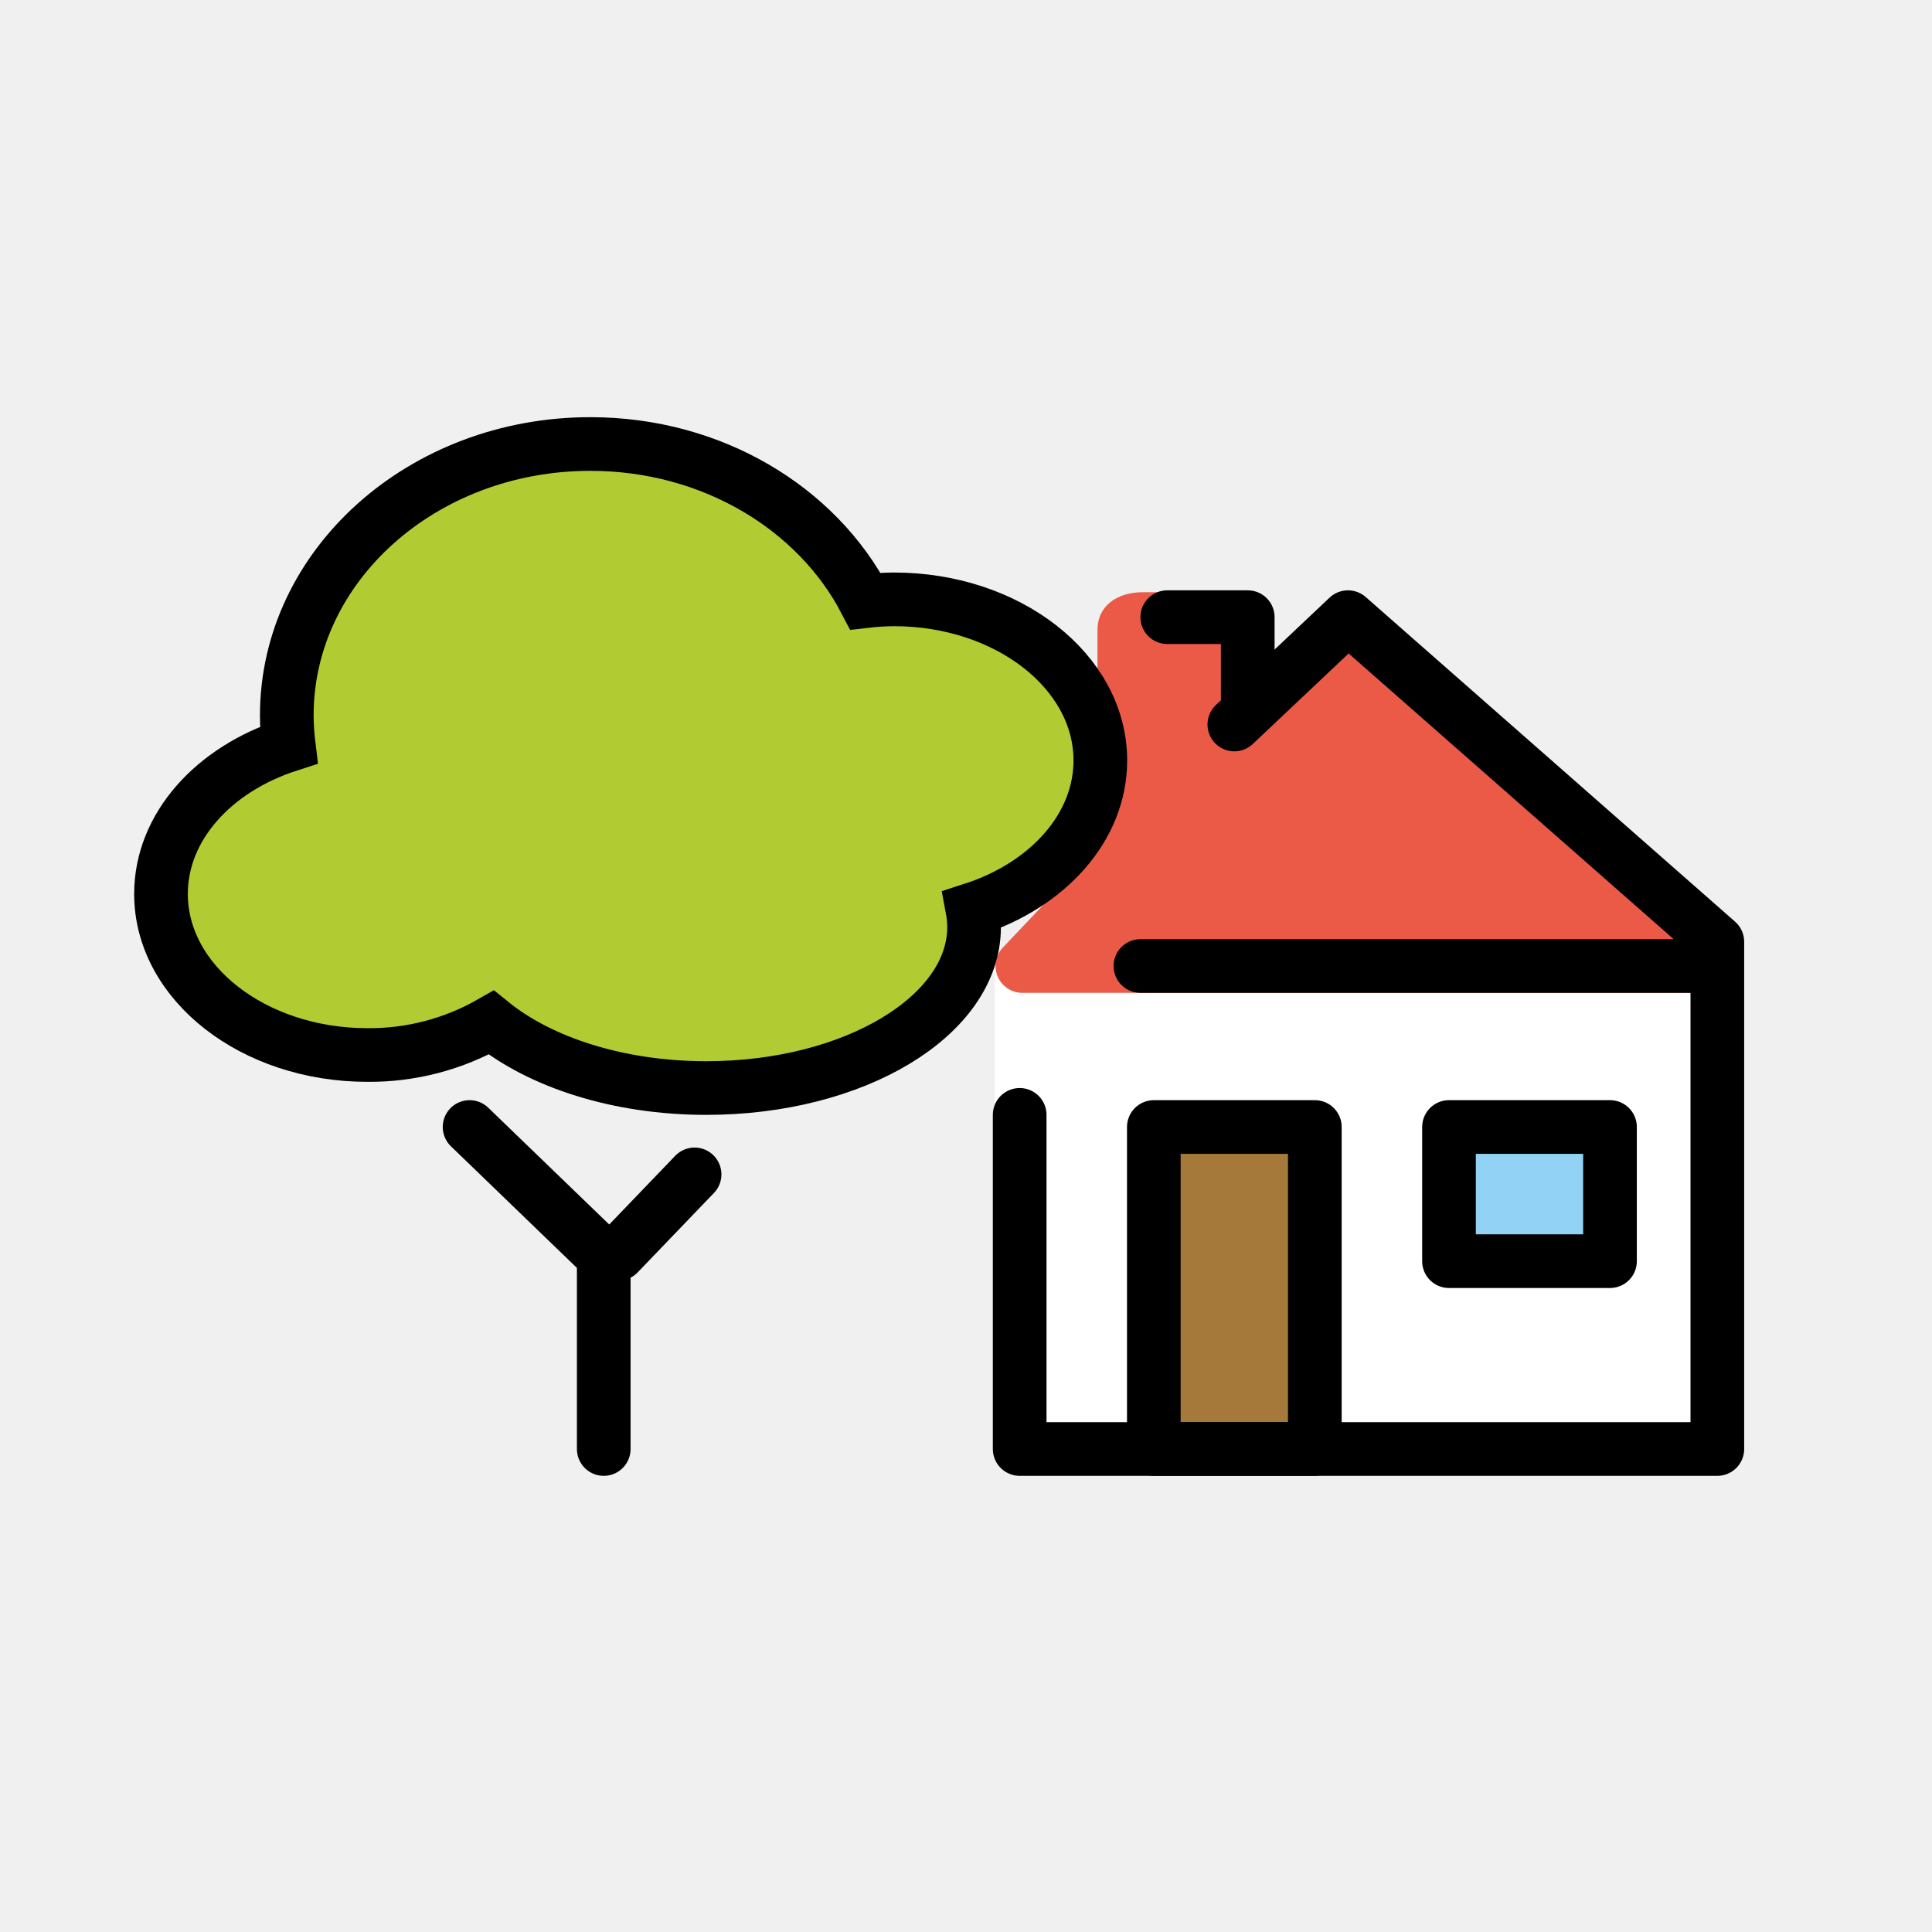
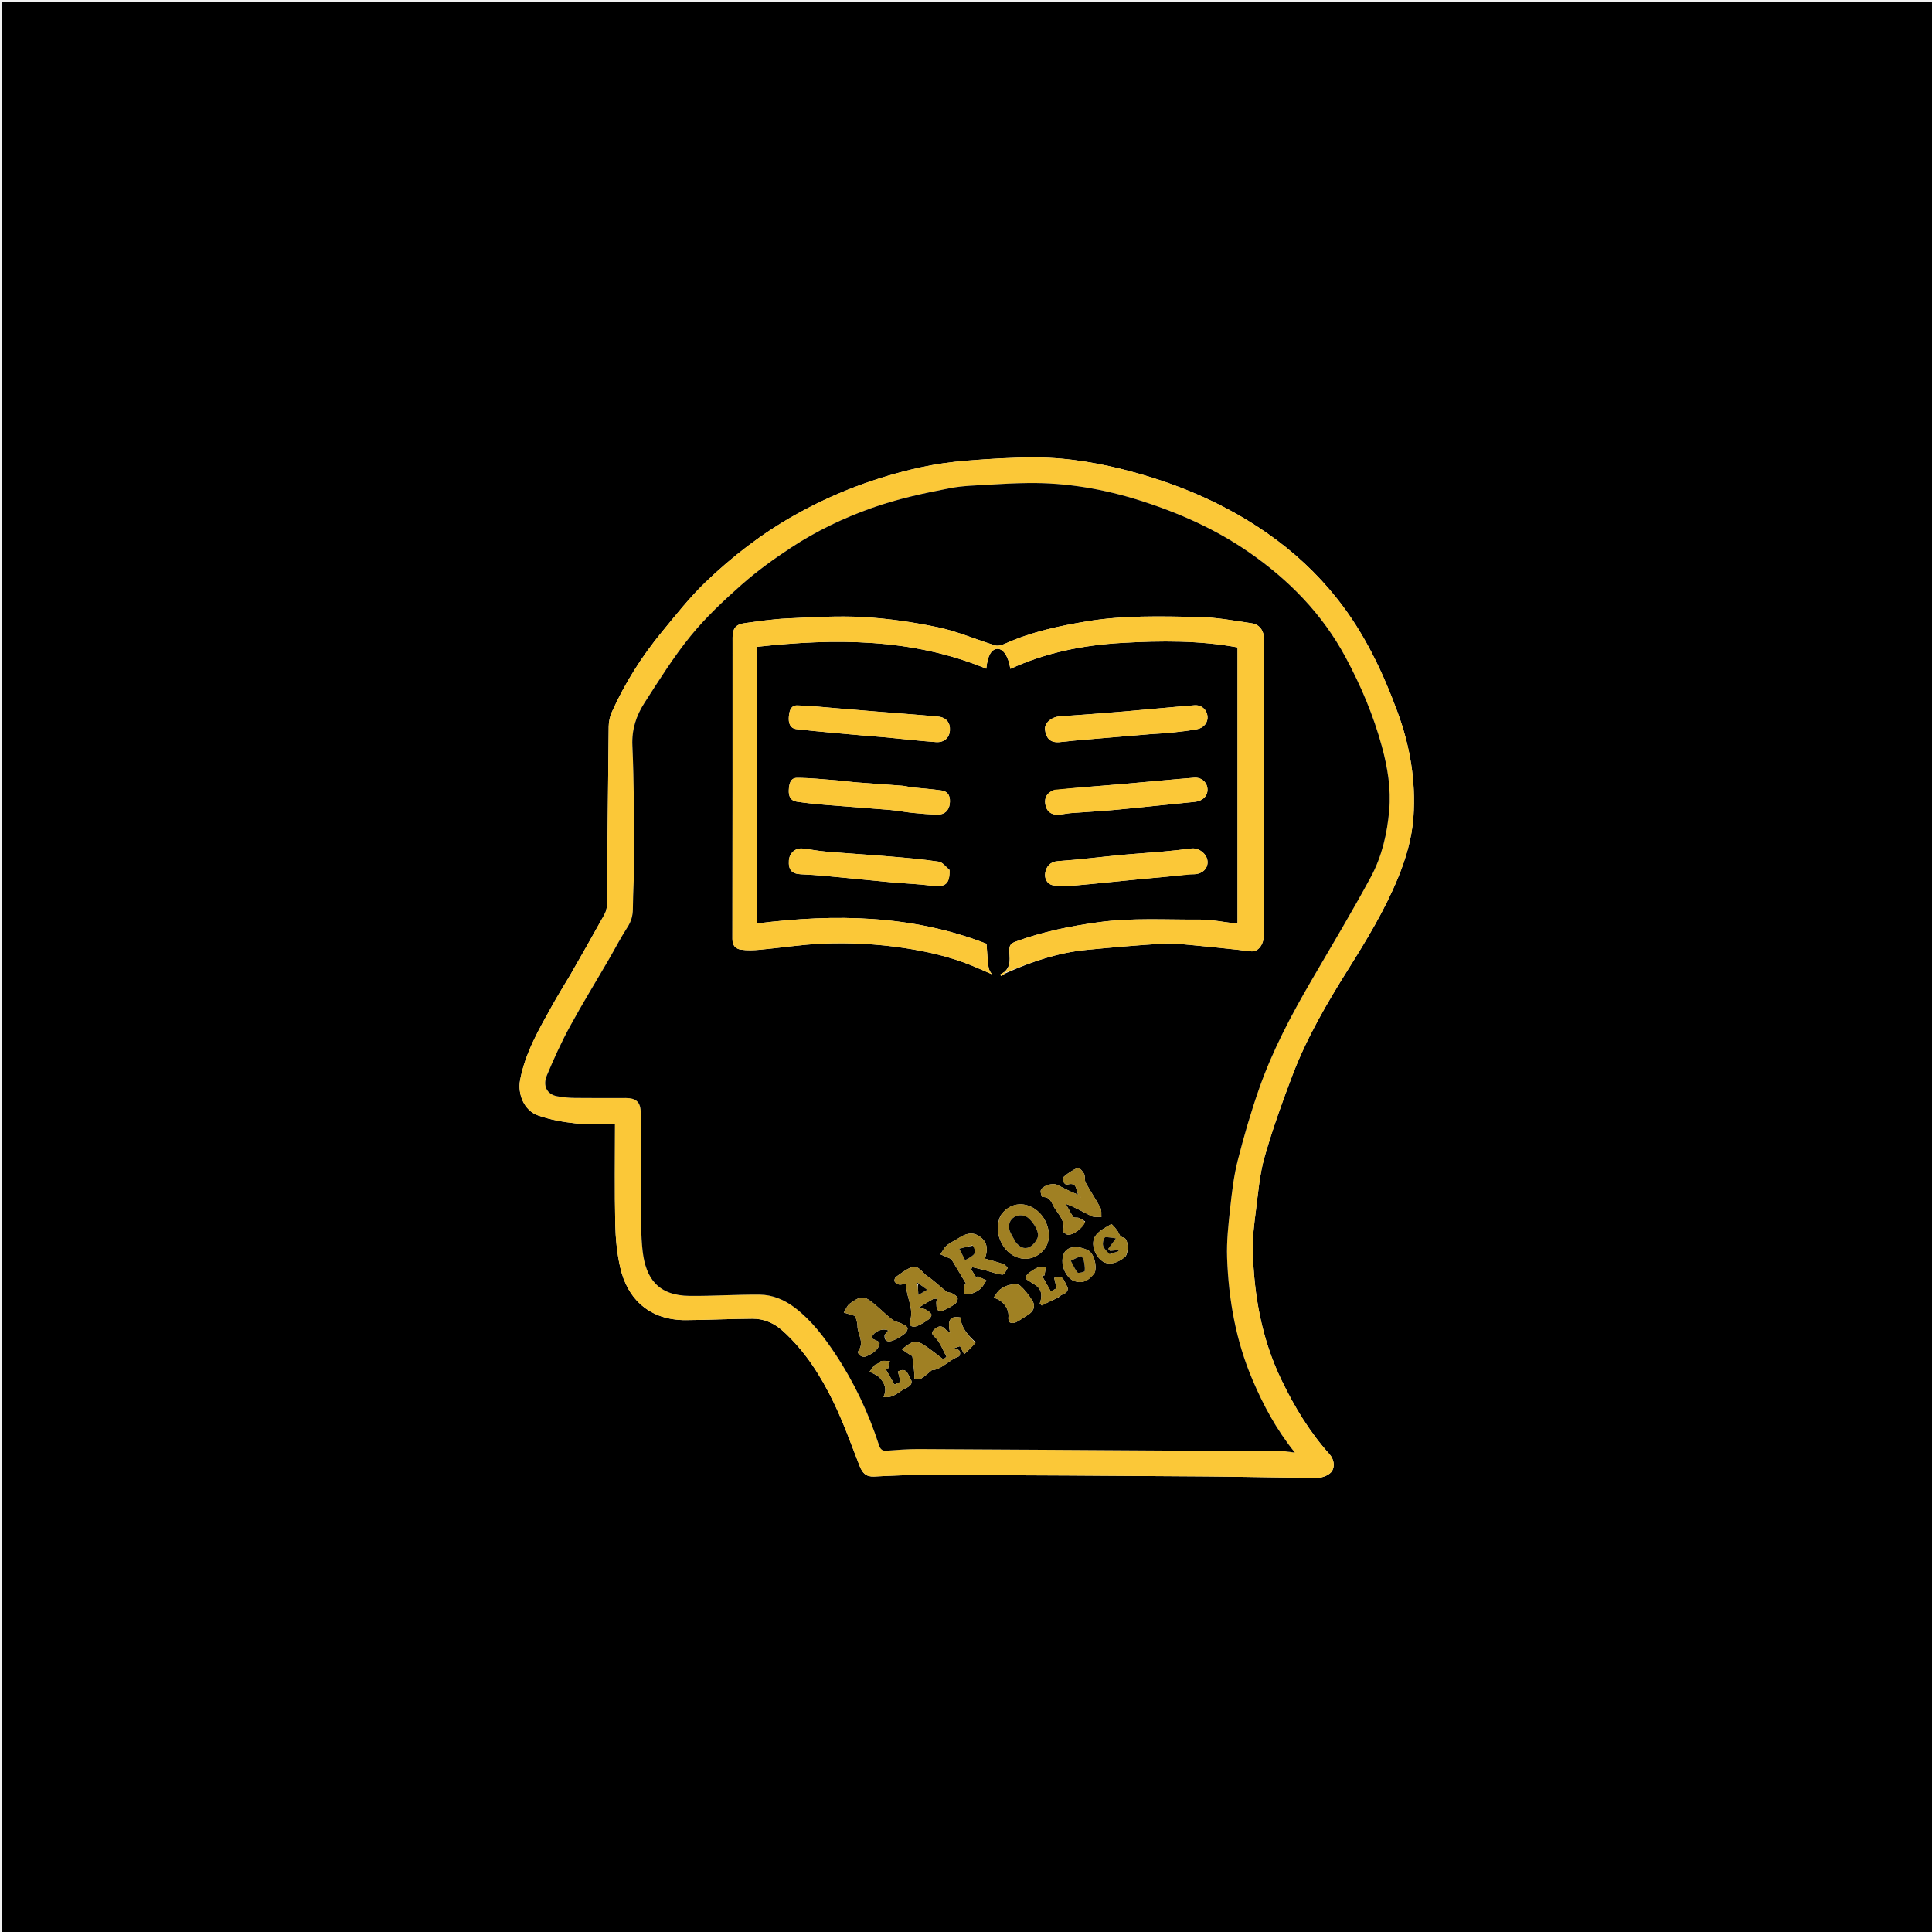
- <svg xmlns="http://www.w3.org/2000/svg" id="emoji" viewBox="0 0 72 72" version="1.1">
-   <g id="color">
-     <rect x="37.075" y="36.053" width="26.884" height="18.114" fill="#FFFFFF" />
-     <polygon fill="#EA5A47" stroke="#EA5A47" stroke-linecap="round" stroke-linejoin="round" stroke-miterlimit="10" stroke-width="2" points="50.235,23.2 38.1,36 63.5,36" />
-     <path fill="#EA5A47" d="M47.3,26l-6.4,6.059v-8.573c0-0.931,0.755-1.416,1.686-1.416h3.028 c0.931,0,1.686,0.485,1.686,1.416C47.3,23.486,47.3,26,47.3,26z" />
-     <rect x="43" y="42" width="6" height="12" fill="#A57939" />
-     <rect x="54" y="42" width="6" height="5" fill="#92D3F5" />
-     <path fill="#B1CC33" d="M41.006,28.339c0-3.312-3.445-6.003-7.694-6.003c-0.355,0.003-0.71,0.025-1.062,0.066 c-1.8-3.455-5.707-5.855-10.25-5.855c-6.248,0-11.312,4.529-11.312,10.114c0.001,0.369,0.025,0.738,0.07,1.104 C7.966,28.666,6,30.81,6,33.314c0,3.312,3.445,6.003,7.694,6.003c1.615,0.014,3.206-0.402,4.614-1.207 c1.818,1.477,4.726,2.438,8.015,2.438c5.511,0,9.978-2.688,9.978-6.003c-0.001-0.219-0.021-0.438-0.061-0.653 C39.036,32.99,41.006,30.845,41.006,28.339z" />
-   </g>
-   <g id="hair" />
-   <g id="skin" />
-   <g id="skin-shadow" />
-   <g id="line">
-     <polyline fill="none" stroke="#000000" stroke-linecap="round" stroke-linejoin="round" stroke-miterlimit="10" stroke-width="2" points="46,27 50.235,23 64,35.098 64,54 38,54 38,41.548" />
-     <rect x="43" y="42" width="6" height="12" fill="none" stroke="#000000" stroke-linecap="round" stroke-linejoin="round" stroke-miterlimit="10" stroke-width="2" />
-     <rect x="54" y="42" width="6" height="5" fill="none" stroke="#000000" stroke-linecap="round" stroke-linejoin="round" stroke-miterlimit="10" stroke-width="2" />
-     <polyline fill="none" stroke="#000000" stroke-linecap="round" stroke-linejoin="round" stroke-miterlimit="10" stroke-width="2" points="43.5,23 46.5,23 46.5,26" />
-     <path fill="none" stroke="#000000" stroke-miterlimit="10" stroke-width="2" d="M31.245,39.34" />
-     <polyline fill="none" stroke="#000000" stroke-linecap="round" stroke-linejoin="round" stroke-width="2" points="22.5,54 22.5,46.827 17.5,42" />
-     <line x1="23.041" x2="25.885" y1="46.727" y2="43.766" fill="none" stroke="#000000" stroke-linecap="round" stroke-linejoin="round" stroke-width="2" />
-     <path fill="none" stroke="#000000" stroke-linecap="round" stroke-miterlimit="10" stroke-width="2" d="M41.006,28.339 c0-3.312-3.445-6.003-7.694-6.003c-0.355,0.003-0.71,0.025-1.062,0.066c-1.8-3.455-5.707-5.855-10.25-5.855 c-6.248,0-11.312,4.529-11.312,10.114c0.001,0.369,0.025,0.738,0.07,1.104C7.966,28.666,6,30.81,6,33.314 c0,3.312,3.445,6.003,7.694,6.003c1.615,0.014,3.206-0.402,4.614-1.207c1.818,1.477,4.726,2.438,8.015,2.438 c5.511,0,9.978-2.688,9.978-6.003c-0.001-0.219-0.021-0.438-0.061-0.653 C39.036,32.99,41.006,30.845,41.006,28.339z" />
-     <line x1="63.5" x2="42.5" y1="36" y2="36" fill="none" stroke="#000000" stroke-linecap="round" stroke-linejoin="round" stroke-miterlimit="10" stroke-width="2" />
-   </g>
+ <svg xmlns="http://www.w3.org/2000/svg" version="1.1" id="Layer_1" x="0px" y="0px" width="100%" viewBox="0 0 1200 1200" enable-background="new 0 0 1200 1200" xml:space="preserve">
+   <path fill="#000000" opacity="1" stroke="none" d=" M786,1201   C524,1201 262.5,1201 1,1201   C1,801 1,401 1,1   C401,1 801,1 1201,1   C1201,401 1201,801 1201,1201   C1062.833,1201 924.667,1201 786,1201  M354.528,604.964   C350.656,611.508 346.635,617.97 342.941,624.613   C334.761,639.322 326.241,653.882 323.058,670.782   C321.399,679.586 325.515,689.7 334.041,692.765   C341.703,695.519 349.997,696.957 358.135,697.82   C365.965,698.651 373.953,698 382.002,698   C382.002,719.212 381.707,739.707 382.138,760.186   C382.326,769.129 383.213,778.217 385.157,786.932   C389.693,807.272 403.842,820.082 426.081,819.953   C439.841,819.873 453.596,819.147 467.356,819.077   C474.543,819.04 480.831,821.785 486.272,826.706   C500.091,839.206 509.87,854.66 517.843,871.153   C524.011,883.91 528.763,897.36 533.955,910.576   C535.635,914.854 537.847,917.349 542.952,917.084   C554.53,916.484 566.132,916.011 577.723,916.054   C635.14,916.268 692.556,916.611 749.972,917.027   C772.896,917.194 795.818,917.823 818.741,917.809   C821.73,917.807 825.977,915.969 827.389,913.625   C829.195,910.627 828.6,906.361 825.694,903.127   C813.348,889.384 803.95,873.78 795.94,857.159   C783.678,831.713 778.84,804.7 778.135,776.813   C777.925,768.484 779.012,760.073 780.074,751.773   C781.497,740.645 782.397,729.28 785.459,718.57   C790.374,701.377 796.439,684.47 802.812,667.745   C811.675,644.489 824.188,623.069 837.394,602.03   C848.852,583.774 860.056,565.355 868.29,545.322   C873.312,533.104 877.011,520.504 877.917,507.332   C879.453,484.997 875.812,463.401 868.061,442.358   C858.77,417.13 847.397,393.156 830.56,371.916   C817.986,356.054 803.357,342.519 786.833,331.024   C761.877,313.662 734.398,301.687 705.158,293.57   C684.955,287.962 664.42,284.241 643.456,284.141   C629.113,284.072 614.735,284.979 600.426,286.122   C590.705,286.899 580.951,288.269 571.433,290.371   C543.947,296.441 517.883,306.281 493.272,320.159   C473.074,331.548 454.904,345.573 438.305,361.508   C428.459,370.96 419.914,381.818 411.202,392.389   C398.651,407.615 388.16,424.218 380.04,442.232   C378.813,444.954 378.118,448.15 378.081,451.138   C377.624,488.224 377.354,525.312 376.94,562.398   C376.919,564.267 376.375,566.325 375.468,567.958   C368.715,580.134 361.808,592.224 354.528,604.964  z" />
+   <path fill="#FBC838" opacity="1" stroke="none" d=" M354.739,604.653   C361.808,592.224 368.715,580.134 375.468,567.958   C376.375,566.325 376.919,564.267 376.94,562.398   C377.354,525.312 377.624,488.224 378.081,451.138   C378.118,448.15 378.813,444.954 380.04,442.232   C388.16,424.218 398.651,407.615 411.202,392.389   C419.914,381.818 428.459,370.96 438.305,361.508   C454.904,345.573 473.074,331.548 493.272,320.159   C517.883,306.281 543.947,296.441 571.433,290.371   C580.951,288.269 590.705,286.899 600.426,286.122   C614.735,284.979 629.113,284.072 643.456,284.141   C664.42,284.241 684.955,287.962 705.158,293.57   C734.398,301.687 761.877,313.662 786.833,331.024   C803.357,342.519 817.986,356.054 830.56,371.916   C847.397,393.156 858.77,417.13 868.061,442.358   C875.812,463.401 879.453,484.997 877.917,507.332   C877.011,520.504 873.312,533.104 868.29,545.322   C860.056,565.355 848.852,583.774 837.394,602.03   C824.188,623.069 811.675,644.489 802.812,667.745   C796.439,684.47 790.374,701.377 785.459,718.57   C782.397,729.28 781.497,740.645 780.074,751.773   C779.012,760.073 777.925,768.484 778.135,776.813   C778.84,804.7 783.678,831.713 795.94,857.159   C803.95,873.78 813.348,889.384 825.694,903.127   C828.6,906.361 829.195,910.627 827.389,913.625   C825.977,915.969 821.73,917.807 818.741,917.809   C795.818,917.823 772.896,917.194 749.972,917.027   C692.556,916.611 635.14,916.268 577.723,916.054   C566.132,916.011 554.53,916.484 542.952,917.084   C537.847,917.349 535.635,914.854 533.955,910.576   C528.763,897.36 524.011,883.91 517.843,871.153   C509.87,854.66 500.091,839.206 486.272,826.706   C480.831,821.785 474.543,819.04 467.356,819.077   C453.596,819.147 439.841,819.873 426.081,819.953   C403.842,820.082 389.693,807.272 385.157,786.932   C383.213,778.217 382.326,769.129 382.138,760.186   C381.707,739.707 382.002,719.212 382.002,698   C373.953,698 365.965,698.651 358.135,697.82   C349.997,696.957 341.703,695.519 334.041,692.765   C325.515,689.7 321.399,679.586 323.058,670.782   C326.241,653.882 334.761,639.322 342.941,624.613   C346.635,617.97 350.656,611.508 354.739,604.653  M398,746.5   C398.333,756.756 397.957,767.095 399.162,777.248   C401.126,793.796 408.514,804.743 428.449,804.911   C442.887,805.033 457.333,804.017 471.772,804.124   C479.851,804.185 487.266,807.33 493.732,812.266   C504.08,820.165 511.834,830.455 518.926,841.134   C530.537,858.616 539.411,877.517 545.922,897.478   C546.779,900.103 547.855,901.241 550.669,901.042   C557.252,900.577 563.853,900.019 570.444,900.05   C623.364,900.294 676.284,900.679 729.203,900.99   C740.535,901.057 751.867,901 763.199,901   C773.197,901 783.197,900.917 793.194,901.049   C796.405,901.091 799.608,901.702 804.255,902.211   C792.543,887.611 784.686,872.753 778.038,857.216   C767.662,832.966 763.122,807.418 762.171,781.264   C761.797,770.951 762.985,760.531 764.1,750.228   C765.165,740.385 766.325,730.444 768.757,720.88   C772.613,705.716 776.992,690.628 782.181,675.871   C790.46,652.32 802.12,630.31 814.689,608.773   C827.099,587.507 839.771,566.374 851.469,544.719   C858.355,531.97 861.609,517.704 862.878,503.272   C864.049,489.945 861.88,476.768 858.4,463.898   C853.156,444.503 845.375,426.128 835.875,408.416   C821.351,381.336 800.558,360.15 775.479,342.831   C754.828,328.568 732.199,318.542 708.369,310.965   C685.645,303.739 662.436,299.726 638.56,300.036   C630.465,300.141 622.366,300.531 614.284,301.038   C606.261,301.541 598.125,301.667 590.273,303.176   C573.781,306.343 557.422,309.847 541.433,315.535   C523.763,321.822 507.107,329.777 491.563,339.991   C480.845,347.032 470.327,354.594 460.731,363.068   C449.472,373.011 438.369,383.43 428.919,395.043   C418.305,408.087 409.321,422.509 400.199,436.699   C395.151,444.55 392.331,453.093 392.78,463.067   C393.809,485.956 393.821,508.897 393.934,531.818   C393.989,542.742 393.166,553.668 393.083,564.595   C393.051,568.881 391.989,572.416 389.641,576.042   C385.423,582.557 381.865,589.497 377.961,596.218   C369.903,610.09 361.482,623.761 353.824,637.849   C348.53,647.588 343.939,657.751 339.654,667.984   C336.947,674.45 339.799,679.704 345.882,680.868   C349.563,681.572 353.36,681.901 357.111,681.951   C367.608,682.092 378.108,681.999 388.606,682   C395.375,682.002 397.992,684.633 397.996,691.508   C398.007,709.505 398,727.503 398,746.5  z" />
+   <path fill="#000000" opacity="1" stroke="none" d=" M398,746   C398,727.503 398.007,709.505 397.996,691.508   C397.992,684.633 395.375,682.002 388.606,682   C378.108,681.999 367.608,682.092 357.111,681.951   C353.36,681.901 349.563,681.572 345.882,680.868   C339.799,679.704 336.947,674.45 339.654,667.984   C343.939,657.751 348.53,647.588 353.824,637.849   C361.482,623.761 369.903,610.09 377.961,596.218   C381.865,589.497 385.423,582.557 389.641,576.042   C391.989,572.416 393.051,568.881 393.083,564.595   C393.166,553.668 393.989,542.742 393.934,531.818   C393.821,508.897 393.809,485.956 392.78,463.067   C392.331,453.093 395.151,444.55 400.199,436.699   C409.321,422.509 418.305,408.087 428.919,395.043   C438.369,383.43 449.472,373.011 460.731,363.068   C470.327,354.594 480.845,347.032 491.563,339.991   C507.107,329.777 523.763,321.822 541.433,315.535   C557.422,309.847 573.781,306.343 590.273,303.176   C598.125,301.667 606.261,301.541 614.284,301.038   C622.366,300.531 630.465,300.141 638.56,300.036   C662.436,299.726 685.645,303.739 708.369,310.965   C732.199,318.542 754.828,328.568 775.479,342.831   C800.558,360.15 821.351,381.336 835.875,408.416   C845.375,426.128 853.156,444.503 858.4,463.898   C861.88,476.768 864.049,489.945 862.878,503.272   C861.609,517.704 858.355,531.97 851.469,544.719   C839.771,566.374 827.099,587.507 814.689,608.773   C802.12,630.31 790.46,652.32 782.181,675.871   C776.992,690.628 772.613,705.716 768.757,720.88   C766.325,730.444 765.165,740.385 764.1,750.228   C762.985,760.531 761.797,770.951 762.171,781.264   C763.122,807.418 767.662,832.966 778.038,857.216   C784.686,872.753 792.543,887.611 804.255,902.211   C799.608,901.702 796.405,901.091 793.194,901.049   C783.197,900.917 773.197,901 763.199,901   C751.867,901 740.535,901.057 729.203,900.99   C676.284,900.679 623.364,900.294 570.444,900.05   C563.853,900.019 557.252,900.577 550.669,901.042   C547.855,901.241 546.779,900.103 545.922,897.478   C539.411,877.517 530.537,858.616 518.926,841.134   C511.834,830.455 504.08,820.165 493.732,812.266   C487.266,807.33 479.851,804.185 471.772,804.124   C457.333,804.017 442.887,805.033 428.449,804.911   C408.514,804.743 401.126,793.796 399.162,777.248   C397.957,767.095 398.333,756.756 398,746  M625.822,603.996   C641.435,597.079 657.516,591.686 674.6,590.022   C690.443,588.48 706.309,587.1 722.194,586.115   C728.243,585.741 734.387,586.502 740.461,587.037   C750.078,587.885 759.673,588.967 769.275,589.975   C772.021,590.263 774.754,590.865 777.501,590.921   C781.752,591.007 784.995,586.455 784.996,580.691   C785.003,519.534 785,458.377 785,397.22   C785,396.553 785.07,395.878 784.986,395.222   C784.424,390.791 781.705,387.755 777.589,387.135   C766.448,385.455 755.239,383.399 744.026,383.197   C721.067,382.785 698.063,382.106 675.2,385.9   C657.883,388.774 640.865,392.393 624.75,399.593   C622.738,400.492 620.089,401.453 618.192,400.879   C606.323,397.286 594.808,392.207 582.745,389.653   C567.479,386.421 551.857,384.162 536.286,383.271   C520.6,382.373 504.775,383.387 489.035,384.108   C480.076,384.518 471.146,385.863 462.245,387.087   C457.02,387.806 455.01,390.483 455.009,395.822   C454.995,458.312 455.037,520.802 454.914,583.292   C454.906,587.344 456.966,589.351 460.146,589.829   C464.055,590.416 468.15,590.252 472.116,589.889   C484.829,588.723 497.494,586.71 510.227,586.148   C527.541,585.383 544.834,586.26 562.054,588.889   C576.059,591.027 589.718,594.163 602.862,599.432   C607.365,601.237 611.779,603.263 616.233,605.187   C613.835,602.225 613.835,602.225 612.742,586.191   C566.58,568.224 518.824,567.486 470.219,573.584   C470.219,516.707 470.219,459.604 470.219,401.744   C518.625,396.421 566.432,396.306 612.599,415.337   C613.381,407.338 615.702,403.302 619.342,403.022   C623.02,402.738 626.321,407.542 627.56,415.435   C649.62,405.257 673.099,400.669 696.892,399.31   C720.858,397.941 745.032,397.718 768.655,402.105   C768.655,459.759 768.655,516.802 768.655,573.752   C760.384,572.81 752.435,571.098 744.499,571.16   C723.814,571.321 703.126,569.962 682.432,572.8   C664.822,575.215 647.633,578.696 630.93,584.819   C627.827,585.957 626.92,587.131 626.912,590.226   C626.901,594.704 628.357,599.603 623.797,603.743   C622.948,604.262 622.1,604.781 621.251,605.3   C621.421,605.599 621.59,605.897 621.76,606.196   C622.865,605.49 623.969,604.785 625.822,603.996  M714.569,456   C719.157,455.667 723.757,455.449 728.329,454.969   C733.339,454.443 738.355,453.85 743.309,452.96   C747.791,452.155 750.405,448.697 749.996,444.784   C749.578,440.788 746.267,437.713 741.901,438.059   C727.201,439.224 712.527,440.708 697.832,441.938   C684.579,443.048 671.314,444.036 658.047,444.974   C653.122,445.323 648.557,449.122 649.083,453.242   C649.683,457.948 651.823,461.395 657.801,460.98   C660.898,460.764 663.976,460.284 667.071,460.014   C682.59,458.66 698.112,457.335 714.569,456  M538.256,457.007   C542.51,457.356 546.769,457.659 551.019,458.061   C561.123,459.016 571.21,460.207 581.33,460.921   C586.501,461.286 589.702,458.225 589.998,453.648   C590.306,448.889 587.738,445.566 582.593,445.08   C570.012,443.893 557.401,443.017 544.804,441.996   C536.462,441.32 528.123,440.593 519.78,439.92   C511.602,439.26 503.428,438.343 495.237,438.128   C491.149,438.02 490.298,441.591 489.976,445.079   C489.617,448.968 490.637,452.419 494.79,452.89   C508.941,454.494 523.141,455.665 538.256,457.007  M654.669,490.82   C650.471,492.151 648.616,495.322 649.236,499.363   C649.948,504 653.061,506.442 657.953,505.982   C660.384,505.753 662.788,505.211 665.221,505.022   C674.561,504.299 683.924,503.83 693.249,502.955   C709.541,501.425 725.805,499.611 742.093,498.034   C746.733,497.585 749.99,494.708 749.999,490.516   C750.009,486.152 746.496,482.684 741.63,483.064   C726.925,484.212 712.248,485.721 697.549,486.954   C683.467,488.135 669.371,489.145 654.669,490.82  M737.729,543.07   C739.061,543.047 740.394,543.037 741.725,542.997   C746.926,542.842 750.499,539.272 749.995,534.746   C749.484,530.152 744.462,526.433 739.91,527.022   C733.924,527.797 727.917,528.44 721.905,528.978   C713.398,529.74 704.868,530.251 696.365,531.055   C683.327,532.287 670.323,533.968 657.264,534.854   C652.202,535.196 650.012,538.15 649.247,541.917   C648.513,545.53 650.337,549.407 654.481,549.939   C659.211,550.548 664.118,550.31 668.901,549.895   C682.113,548.748 695.297,547.27 708.501,546.016   C717.977,545.116 727.468,544.368 737.729,543.07  M565.715,488.999   C563.957,488.667 562.212,488.168 560.439,488.03   C551.101,487.302 541.753,486.71 532.415,485.978   C528.012,485.633 523.632,484.982 519.229,484.644   C511.197,484.028 503.156,483.167 495.117,483.154   C490.829,483.148 490.139,486.981 489.949,490.701   C489.753,494.527 491.011,497.343 494.909,497.928   C501.047,498.849 507.24,499.457 513.428,499.971   C526.519,501.059 539.628,501.927 552.717,503.042   C557.584,503.457 562.401,504.442 567.266,504.928   C572.332,505.435 577.424,505.857 582.511,505.935   C586.689,506 589.343,503.382 589.883,499.446   C590.424,495.503 589.591,491.621 584.636,490.943   C578.665,490.125 572.65,489.633 565.715,488.999  M589.708,540.202   C587.516,538.47 585.499,535.572 583.099,535.209   C573.244,533.72 563.283,532.871 553.34,532.033   C539.923,530.902 526.481,530.075 513.064,528.954   C508.212,528.549 503.409,527.583 498.565,527.037   C494.031,526.527 490.314,529.852 490.001,534.477   C489.606,540.318 491.825,542.776 497.425,543.025   C502.515,543.251 507.606,543.58 512.678,544.053   C526.204,545.314 539.716,546.732 553.243,547.98   C561.741,548.764 570.296,549.039 578.752,550.12   C587.127,551.191 590.001,549.154 589.708,540.202  M673.976,758.652   C672.686,757.912 671.458,757.009 670.085,756.485   C669.003,756.073 667.13,756.558 666.67,755.901   C664.865,753.326 663.481,750.456 661.94,747.696   C667.759,749.791 672.715,752.816 677.913,755.342   C679.656,756.189 682.017,755.763 684.096,755.918   C683.929,753.99 684.331,751.758 683.492,750.19   C680.643,744.867 677.21,739.859 674.324,734.553   C673.485,733.01 674.157,730.661 673.357,729.074   C672.552,727.477 670.174,724.997 669.529,725.28   C666.447,726.634 663.496,728.537 660.944,730.757   C659.159,732.311 660.933,736.284 663.086,735.713   C669.21,734.09 668.176,739.223 669.732,742.069   C665.12,740.352 660.903,738.051 656.595,735.935   C653.674,734.501 647.341,736.543 646.444,739.394   C646.063,740.606 647.182,743.545 647.466,743.525   C652.582,743.164 653.265,747.611 655.13,750.52   C657.831,754.734 661.853,758.548 660.185,764.494   C660.04,765.013 661.963,766.68 663.092,766.88   C666.254,767.443 672.709,762.818 673.976,758.652  M605.97,833.686   C601.327,829.443 597.1,824.94 596.566,818.316   C588.866,816.81 588.796,821.644 590.08,827.74   C588.426,826.593 587.784,826.332 587.409,825.859   C584.683,822.43 581.813,824.065 579.805,826.244   C577.682,828.549 580.169,829.75 581.697,831.605   C584.352,834.825 585.883,838.973 587.885,842.731   C587.24,843.268 586.596,843.804 585.951,844.341   C581.758,841.191 577.693,837.846 573.308,834.993   C571.627,833.899 569.041,833.192 567.183,833.634   C564.955,834.165 563.065,836.112 560.105,838.051   C561.933,839.29 563.219,840.151 564.495,841.029   C565.267,841.56 566.581,842.022 566.693,842.678   C567.272,846.073 567.566,849.518 567.905,852.952   C568.02,854.105 567.727,856.189 568.044,856.275   C569.347,856.625 571.102,856.86 572.16,856.236   C574.4,854.917 576.308,853.033 579.035,850.829   C578.529,850.762 579.401,851.117 580.145,850.938   C585.957,849.539 589.85,844.556 595.454,842.556   C596.436,842.206 597.472,838.03 593.342,837.92   C593.178,837.916 593.021,837.633 592.737,837.361   C594.062,836.91 595.237,836.509 596.289,836.151   C597.038,837.6 597.679,838.841 598.88,841.166   C601.609,838.6 603.799,836.541 605.97,833.686  M612.37,789.095   C615.78,790.046 619.152,791.354 622.623,791.715   C623.589,791.816 625.071,789.216 625.803,787.62   C625.972,787.249 624.185,785.503 623.047,785.101   C619.423,783.823 615.68,782.88 611.76,781.743   C613.867,775.649 613.131,771.361 608.643,768.128   C604.007,764.789 599.76,766.221 595.518,768.971   C593.047,770.573 590.25,771.752 588.026,773.626   C586.366,775.025 585.387,777.232 584.104,779.079   C585.954,779.882 587.803,780.685 590.878,782.02   C593.291,786.058 596.52,791.463 599.902,797.124   C599.684,797.46 599.1,797.965 599.041,798.524   C598.855,800.299 598.864,802.094 598.797,803.882   C600.57,803.706 602.451,803.839 604.088,803.271   C605.909,802.639 607.748,801.621 609.139,800.306   C610.59,798.933 611.517,797.005 612.673,795.32   C610.858,794.428 609.043,793.536 607.228,792.643   C606.999,793.027 606.77,793.41 606.541,793.794   C605.442,792.034 604.344,790.275 603.245,788.516   C603.435,788.023 603.625,787.53 603.815,787.036   C606.415,787.658 609.015,788.28 612.37,789.095  M549.369,829.182   C549.169,833.572 551.946,833.668 554.83,832.539   C557.39,831.536 559.813,830.002 562.007,828.323   C562.986,827.573 564.047,825.496 563.662,824.728   C563.056,823.521 561.332,822.762 559.948,822.085   C558.192,821.226 556.042,820.989 554.527,819.86   C551.493,817.599 548.783,814.904 545.924,812.405   C536.815,804.443 535.631,804.152 527.826,809.702   C526.128,810.91 525.325,813.375 524.109,815.262   C526.189,815.885 528.27,816.509 531.174,817.379   C531.519,818.755 532.616,821.105 532.594,823.444   C532.544,828.608 537.094,833.455 533.228,838.984   C531.901,840.882 535.401,843.591 537.939,842.495   C540.027,841.593 542.171,840.494 543.803,838.964   C545.102,837.745 546.461,835.645 546.277,834.119   C546.153,833.085 543.4,832.368 541.433,831.297   C541.577,827.892 547.551,824.396 551.755,826.418   C551.102,827.192 550.485,827.924 549.369,829.182  M563.112,801.306   C564.07,807.713 567.497,813.715 565.2,820.676   C564.167,823.806 567.124,824.641 569.664,823.599   C572.217,822.553 574.623,821.044 576.886,819.444   C577.775,818.816 578.837,817.005 578.526,816.406   C577.889,815.18 576.466,814.257 575.193,813.504   C574.238,812.939 573.011,812.834 570.631,812.168   C574.458,809.865 576.912,808.289 579.472,806.91   C580.177,806.53 581.199,806.735 582.075,806.672   C581.894,807.513 581.528,808.363 581.571,809.193   C581.648,810.69 581.566,812.457 582.338,813.56   C582.81,814.235 584.945,814.342 585.994,813.899   C588.544,812.823 591.046,811.478 593.256,809.826   C594.209,809.113 595.093,807.12 594.749,806.16   C594.318,804.956 592.689,804.042 591.398,803.326   C590.297,802.715 588.691,802.886 587.745,802.151   C583.724,799.029 580.101,795.338 575.868,792.564   C572.748,790.519 570.672,785.541 566.01,787.228   C562.558,788.478 559.53,790.988 556.469,793.157   C555.813,793.622 555.315,795.315 555.657,795.945   C556.156,796.862 557.424,797.729 558.474,797.887   C559.786,798.086 561.21,797.543 562.842,797.28   C562.913,798.517 562.969,799.495 563.112,801.306  M621.354,755.182   C618.833,761.041 619.331,766.888 622.213,772.339   C627.732,782.778 640.727,785.649 648.645,775.904   C654.123,769.162 651.295,756.808 642.937,751.017   C635.468,745.842 626.474,747.459 621.354,755.182  M639.57,815.933   C642.503,813.633 643.011,810.599 641.118,807.678   C638.967,804.358 636.505,801.087 633.553,798.51   C632.275,797.394 629.341,797.633 627.324,798.051   C625.143,798.503 622.929,799.589 621.147,800.947   C619.594,802.131 618.623,804.078 617.145,806.014   C623.508,807.866 626.991,813.282 626.324,818.531   C626.201,819.498 626.739,821.163 627.434,821.474   C628.436,821.923 630.05,821.794 631.068,821.265   C633.808,819.841 636.37,818.075 639.57,815.933  M699.034,780.45   C701.299,777.496 700.798,769.378 697.898,768.749   C695.215,768.167 695.339,766.442 694.357,764.943   C693.186,763.156 690.575,760.121 690.199,760.344   C686.603,762.475 682.351,764.547 680.236,767.875   C677.243,772.585 680.148,780.207 684.814,783.433   C688.367,785.89 693.871,784.908 699.034,780.45  M680.006,790.299   C681.483,786.021 679.447,778.296 675.585,776.465   C672.711,775.102 668.974,774.174 665.973,774.783   C661.235,775.746 659.525,779.641 659.942,784.572   C660.346,789.349 663.58,794.529 667.481,795.772   C672.192,797.274 676.214,795.749 680.006,790.299  M657.348,805.903   C658.135,805.3 658.837,804.44 659.727,804.141   C662.596,803.176 664.198,801.061 662.584,798.593   C661.029,796.214 660.608,791.169 654.779,793.743   C655.238,795.716 655.719,797.779 656.276,800.167   C655.324,800.689 654.082,801.369 652.687,802.133   C650.752,798.703 648.955,795.516 647.157,792.329   C647.687,792.289 648.218,792.249 648.748,792.21   C649.021,790.517 649.294,788.825 649.566,787.132   C647.948,787.125 646.141,786.652 644.756,787.216   C642.517,788.129 640.452,789.592 638.528,791.097   C637.758,791.699 637.065,793.127 637.24,793.997   C637.398,794.784 638.763,795.356 639.636,795.966   C641.358,797.169 643.388,798.07 644.784,799.569   C647.438,802.415 647.108,806.005 645.812,809.63   C646.227,810.037 646.641,810.444 647.055,810.852   C650.242,809.265 653.428,807.679 657.348,805.903  M545.357,846.904   C544.618,847.26 543.695,847.447 543.178,848.007   C542.041,849.241 541.109,850.664 540.093,852.01   C541.431,852.667 542.798,853.274 544.099,854   C544.871,854.431 545.635,854.96 546.236,855.602   C549.416,858.997 551.131,862.814 548.701,867.659   C554.986,868.797 558.198,864.223 562.501,862.297   C565.359,861.018 567.331,859.144 565.498,856.39   C563.955,854.069 563.432,848.909 557.728,851.879   C558.217,853.869 558.729,855.954 559.301,858.285   C558.192,858.803 556.921,859.396 555.622,860.002   C553.699,856.646 551.926,853.552 550.153,850.458   C550.613,850.47 551.073,850.482 551.533,850.494   C551.919,848.789 552.305,847.083 552.692,845.378   C550.968,845.326 549.238,845.172 547.525,845.281   C546.987,845.315 546.495,846.056 545.357,846.904  z" />
+   <path fill="#FBC838" opacity="1" stroke="none" d=" M624.312,603.322   C628.357,599.603 626.901,594.704 626.912,590.226   C626.92,587.131 627.827,585.957 630.93,584.819   C647.633,578.696 664.822,575.215 682.432,572.8   C703.126,569.962 723.814,571.321 744.499,571.16   C752.435,571.098 760.384,572.81 768.655,573.752   C768.655,516.802 768.655,459.759 768.655,402.105   C745.032,397.718 720.858,397.941 696.892,399.31   C673.099,400.669 649.62,405.257 627.56,415.435   C626.321,407.542 623.02,402.738 619.342,403.022   C615.702,403.302 613.381,407.338 612.599,415.337   C566.432,396.306 518.625,396.421 470.219,401.744   C470.219,459.604 470.219,516.707 470.219,573.584   C518.824,567.486 566.58,568.224 612.742,586.191   C613.835,602.225 613.835,602.225 616.233,605.187   C611.779,603.263 607.365,601.237 602.862,599.432   C589.718,594.163 576.059,591.027 562.054,588.889   C544.834,586.26 527.541,585.383 510.227,586.148   C497.494,586.71 484.829,588.723 472.116,589.889   C468.15,590.252 464.055,590.416 460.146,589.829   C456.966,589.351 454.906,587.344 454.914,583.292   C455.037,520.802 454.995,458.312 455.009,395.822   C455.01,390.483 457.02,387.806 462.245,387.087   C471.146,385.863 480.076,384.518 489.035,384.108   C504.775,383.387 520.6,382.373 536.286,383.271   C551.857,384.162 567.479,386.421 582.745,389.653   C594.808,392.207 606.323,397.286 618.192,400.879   C620.089,401.453 622.738,400.492 624.75,399.593   C640.865,392.393 657.883,388.774 675.2,385.9   C698.063,382.106 721.067,382.785 744.026,383.197   C755.239,383.399 766.448,385.455 777.589,387.135   C781.705,387.755 784.424,390.791 784.986,395.222   C785.07,395.878 785,396.553 785,397.22   C785,458.377 785.003,519.534 784.996,580.691   C784.995,586.455 781.752,591.007 777.501,590.921   C774.754,590.865 772.021,590.263 769.275,589.975   C759.673,588.967 750.078,587.885 740.461,587.037   C734.387,586.502 728.243,585.741 722.194,586.115   C706.309,587.1 690.443,588.48 674.6,590.022   C657.516,591.686 641.435,597.079 625.259,603.847   C624.569,603.572 624.441,603.447 624.312,603.322  z" />
+   <path fill="#FBC838" opacity="1" stroke="none" d=" M714.101,456   C698.112,457.335 682.59,458.66 667.071,460.014   C663.976,460.284 660.898,460.764 657.801,460.98   C651.823,461.395 649.683,457.948 649.083,453.242   C648.557,449.122 653.122,445.323 658.047,444.974   C671.314,444.036 684.579,443.048 697.832,441.938   C712.527,440.708 727.201,439.224 741.901,438.059   C746.267,437.713 749.578,440.788 749.996,444.784   C750.405,448.697 747.791,452.155 743.309,452.96   C738.355,453.85 733.339,454.443 728.329,454.969   C723.757,455.449 719.157,455.667 714.101,456  z" />
+   <path fill="#FBC838" opacity="1" stroke="none" d=" M537.789,457.004   C523.141,455.665 508.941,454.494 494.79,452.89   C490.637,452.419 489.617,448.968 489.976,445.079   C490.298,441.591 491.149,438.02 495.237,438.128   C503.428,438.343 511.602,439.26 519.78,439.92   C528.123,440.593 536.462,441.32 544.804,441.996   C557.401,443.017 570.012,443.893 582.593,445.08   C587.738,445.566 590.306,448.889 589.998,453.648   C589.702,458.225 586.501,461.286 581.33,460.921   C571.21,460.207 561.123,459.016 551.019,458.061   C546.769,457.659 542.51,457.356 537.789,457.004  z" />
+   <path fill="#FBC838" opacity="1" stroke="none" d=" M654.975,490.526   C669.371,489.145 683.467,488.135 697.549,486.954   C712.248,485.721 726.925,484.212 741.63,483.064   C746.496,482.684 750.009,486.152 749.999,490.516   C749.99,494.708 746.733,497.585 742.093,498.034   C725.805,499.611 709.541,501.425 693.249,502.955   C683.924,503.83 674.561,504.299 665.221,505.022   C662.788,505.211 660.384,505.753 657.953,505.982   C653.061,506.442 649.948,504 649.236,499.363   C648.616,495.322 650.471,492.151 654.975,490.526  z" />
+   <path fill="#FBC838" opacity="1" stroke="none" d=" M737.341,543.311   C727.468,544.368 717.977,545.116 708.501,546.016   C695.297,547.27 682.113,548.748 668.901,549.895   C664.118,550.31 659.211,550.548 654.481,549.939   C650.337,549.407 648.513,545.53 649.247,541.917   C650.012,538.15 652.202,535.196 657.264,534.854   C670.323,533.968 683.327,532.287 696.365,531.055   C704.868,530.251 713.398,529.74 721.905,528.978   C727.917,528.44 733.924,527.797 739.91,527.022   C744.462,526.433 749.484,530.152 749.995,534.746   C750.499,539.272 746.926,542.842 741.725,542.997   C740.394,543.037 739.061,543.047 737.341,543.311  z" />
+   <path fill="#FBC838" opacity="1" stroke="none" d=" M566.185,488.999   C572.65,489.633 578.665,490.125 584.636,490.943   C589.591,491.621 590.424,495.503 589.883,499.446   C589.343,503.382 586.689,506 582.511,505.935   C577.424,505.857 572.332,505.435 567.266,504.928   C562.401,504.442 557.584,503.457 552.717,503.042   C539.628,501.927 526.519,501.059 513.428,499.971   C507.24,499.457 501.047,498.849 494.909,497.928   C491.011,497.343 489.753,494.527 489.949,490.701   C490.139,486.981 490.829,483.148 495.117,483.154   C503.156,483.167 511.197,484.028 519.229,484.644   C523.632,484.982 528.012,485.633 532.415,485.978   C541.753,486.71 551.101,487.302 560.439,488.03   C562.212,488.168 563.957,488.667 566.185,488.999  z" />
+   <path fill="#FBC838" opacity="1" stroke="none" d=" M589.837,540.591   C590.001,549.154 587.127,551.191 578.752,550.12   C570.296,549.039 561.741,548.764 553.243,547.98   C539.716,546.732 526.204,545.314 512.678,544.053   C507.606,543.58 502.515,543.251 497.425,543.025   C491.825,542.776 489.606,540.318 490.001,534.477   C490.314,529.852 494.031,526.527 498.565,527.037   C503.409,527.583 508.212,528.549 513.064,528.954   C526.481,530.075 539.923,530.902 553.34,532.033   C563.283,532.871 573.244,533.72 583.099,535.209   C585.499,535.572 587.516,538.47 589.837,540.591  z" />
+   <path fill="#A08023" opacity="1" stroke="none" d=" M673.983,759.049   C672.709,762.818 666.254,767.443 663.092,766.88   C661.963,766.68 660.04,765.013 660.185,764.494   C661.853,758.548 657.831,754.734 655.13,750.52   C653.265,747.611 652.582,743.164 647.466,743.525   C647.182,743.545 646.063,740.606 646.444,739.394   C647.341,736.543 653.674,734.501 656.595,735.935   C660.903,738.051 665.12,740.352 669.732,742.069   C668.176,739.223 669.21,734.09 663.086,735.713   C660.933,736.284 659.159,732.311 660.944,730.757   C663.496,728.537 666.447,726.634 669.529,725.28   C670.174,724.997 672.552,727.477 673.357,729.074   C674.157,730.661 673.485,733.01 674.324,734.553   C677.21,739.859 680.643,744.867 683.492,750.19   C684.331,751.758 683.929,753.99 684.096,755.918   C682.017,755.763 679.656,756.189 677.913,755.342   C672.715,752.816 667.759,749.791 661.94,747.696   C663.481,750.456 664.865,753.326 666.67,755.901   C667.13,756.558 669.003,756.073 670.085,756.485   C671.458,757.009 672.686,757.912 673.983,759.049  M671.13,743.802   C671.08,743.47 671.058,743.131 670.963,742.813   C670.937,742.725 670.693,742.702 670.548,742.65   C670.529,743.019 670.509,743.388 671.13,743.802  z" />
+   <path fill="#A08023" opacity="1" stroke="none" d=" M605.98,834.084   C603.799,836.541 601.609,838.6 598.88,841.166   C597.679,838.841 597.038,837.6 596.289,836.151   C595.237,836.509 594.062,836.91 592.737,837.361   C593.021,837.633 593.178,837.916 593.342,837.92   C597.472,838.03 596.436,842.206 595.454,842.556   C589.85,844.556 585.957,849.539 580.145,850.938   C579.401,851.117 578.529,850.762 579.035,850.829   C576.308,853.033 574.4,854.917 572.16,856.236   C571.102,856.86 569.347,856.625 568.044,856.275   C567.727,856.189 568.02,854.105 567.905,852.952   C567.566,849.518 567.272,846.073 566.693,842.678   C566.581,842.022 565.267,841.56 564.495,841.029   C563.219,840.151 561.933,839.29 560.105,838.051   C563.065,836.112 564.955,834.165 567.183,833.634   C569.041,833.192 571.627,833.899 573.308,834.993   C577.693,837.846 581.758,841.191 585.951,844.341   C586.596,843.804 587.24,843.268 587.885,842.731   C585.883,838.973 584.352,834.825 581.697,831.605   C580.169,829.75 577.682,828.549 579.805,826.244   C581.813,824.065 584.683,822.43 587.409,825.859   C587.784,826.332 588.426,826.593 590.08,827.74   C588.796,821.644 588.866,816.81 596.566,818.316   C597.1,824.94 601.327,829.443 605.98,834.084  z" />
+   <path fill="#A08123" opacity="1" stroke="none" d=" M611.993,788.999   C609.015,788.28 606.415,787.658 603.815,787.036   C603.625,787.53 603.435,788.023 603.245,788.516   C604.344,790.275 605.442,792.034 606.541,793.794   C606.77,793.41 606.999,793.027 607.228,792.643   C609.043,793.536 610.858,794.428 612.673,795.32   C611.517,797.005 610.59,798.933 609.139,800.306   C607.748,801.621 605.909,802.639 604.088,803.271   C602.451,803.839 600.57,803.706 598.797,803.882   C598.864,802.094 598.855,800.299 599.041,798.524   C599.1,797.965 599.684,797.46 599.902,797.124   C596.52,791.463 593.291,786.058 590.878,782.02   C587.803,780.685 585.954,779.882 584.104,779.079   C585.387,777.232 586.366,775.025 588.026,773.626   C590.25,771.752 593.047,770.573 595.518,768.971   C599.76,766.221 604.007,764.789 608.643,768.128   C613.131,771.361 613.867,775.649 611.76,781.743   C615.68,782.88 619.423,783.823 623.047,785.101   C624.185,785.503 625.972,787.249 625.803,787.62   C625.071,789.216 623.589,791.816 622.623,791.715   C619.152,791.354 615.78,790.046 611.993,788.999  M603.916,773.475   C601.299,774.177 598.682,774.878 595.838,775.641   C597.374,778.646 598.407,780.669 599.44,782.691   C606.069,779.288 606.796,778.005 603.916,773.475  z" />
+   <path fill="#9A7B22" opacity="1" stroke="none" d=" M549.619,828.919   C550.485,827.924 551.102,827.192 551.755,826.418   C547.551,824.396 541.577,827.892 541.433,831.297   C543.4,832.368 546.153,833.085 546.277,834.119   C546.461,835.645 545.102,837.745 543.803,838.964   C542.171,840.494 540.027,841.593 537.939,842.495   C535.401,843.591 531.901,840.882 533.228,838.984   C537.094,833.455 532.544,828.608 532.594,823.444   C532.616,821.105 531.519,818.755 531.174,817.379   C528.27,816.509 526.189,815.885 524.109,815.262   C525.325,813.375 526.128,810.91 527.826,809.702   C535.631,804.152 536.815,804.443 545.924,812.405   C548.783,814.904 551.493,817.599 554.527,819.86   C556.042,820.989 558.192,821.226 559.948,822.085   C561.332,822.762 563.056,823.521 563.662,824.728   C564.047,825.496 562.986,827.573 562.007,828.323   C559.813,830.002 557.39,831.536 554.83,832.539   C551.946,833.668 549.169,833.572 549.619,828.919  z" />
+   <path fill="#A08023" opacity="1" stroke="none" d=" M563.068,800.889   C562.969,799.495 562.913,798.517 562.842,797.28   C561.21,797.543 559.786,798.086 558.474,797.887   C557.424,797.729 556.156,796.862 555.657,795.945   C555.315,795.315 555.813,793.622 556.469,793.157   C559.53,790.988 562.558,788.478 566.01,787.228   C570.672,785.541 572.748,790.519 575.868,792.564   C580.101,795.338 583.724,799.029 587.745,802.151   C588.691,802.886 590.297,802.715 591.398,803.326   C592.689,804.042 594.318,804.956 594.749,806.16   C595.093,807.12 594.209,809.113 593.256,809.826   C591.046,811.478 588.544,812.823 585.994,813.899   C584.945,814.342 582.81,814.235 582.338,813.56   C581.566,812.457 581.648,810.69 581.571,809.193   C581.528,808.363 581.894,807.513 582.075,806.672   C581.199,806.735 580.177,806.53 579.472,806.91   C576.912,808.289 574.458,809.865 570.631,812.168   C573.011,812.834 574.238,812.939 575.193,813.504   C576.466,814.257 577.889,815.18 578.526,816.406   C578.837,817.005 577.775,818.816 576.886,819.444   C574.623,821.044 572.217,822.553 569.664,823.599   C567.124,824.641 564.167,823.806 565.2,820.676   C567.497,813.715 564.07,807.713 563.068,800.889  M570.306,796.906   C569.949,796.805 569.592,796.704 569.234,796.603   C569.469,797.086 569.703,797.57 570,798.832   C570.131,800.374 570.262,801.916 570.462,804.267   C572.572,803.042 573.848,802.3 575.906,801.104   C573.689,799.501 572.175,798.406 570.306,796.906  z" />
+   <path fill="#A08023" opacity="1" stroke="none" d=" M621.601,754.871   C626.474,747.459 635.468,745.842 642.937,751.017   C651.295,756.808 654.123,769.162 648.645,775.904   C640.727,785.649 627.732,782.778 622.213,772.339   C619.331,766.888 618.833,761.041 621.601,754.871  M630.955,771.691   C633.135,774.617 636.254,776.182 639.442,774.565   C641.645,773.448 643.698,770.883 644.548,768.51   C645.899,764.745 640.262,756.308 636.316,755.177   C630.841,753.607 625.81,757.671 626.856,763.29   C627.362,766.012 629.273,768.473 630.955,771.691  z" />
+   <path fill="#A08123" opacity="1" stroke="none" d=" M639.286,816.189   C636.37,818.075 633.808,819.841 631.068,821.265   C630.05,821.794 628.436,821.923 627.434,821.474   C626.739,821.163 626.201,819.498 626.324,818.531   C626.991,813.282 623.508,807.866 617.145,806.014   C618.623,804.078 619.594,802.131 621.147,800.947   C622.929,799.589 625.143,798.503 627.324,798.051   C629.341,797.633 632.275,797.394 633.553,798.51   C636.505,801.087 638.967,804.358 641.118,807.678   C643.011,810.599 642.503,813.633 639.286,816.189  z" />
+   <path fill="#A08222" opacity="1" stroke="none" d=" M698.771,780.721   C693.871,784.908 688.367,785.89 684.814,783.433   C680.148,780.207 677.243,772.585 680.236,767.875   C682.351,764.547 686.603,762.475 690.199,760.344   C690.575,760.121 693.186,763.156 694.357,764.943   C695.339,766.442 695.215,768.167 697.898,768.749   C700.798,769.378 701.299,777.496 698.771,780.721  M689.607,778.978   C691.339,778.339 693.071,777.701 694.803,777.063   C694.727,776.851 694.651,776.639 694.574,776.427   C692.89,776.615 691.206,776.802 689.522,776.989   C689.112,776.561 688.701,776.132 688.291,775.704   C689.915,773.515 691.539,771.326 693.121,769.195   C692.463,769.089 691.502,768.866 690.531,768.795   C689.002,768.683 686.578,768.071 686.119,768.747   C685.198,770.104 684.728,772.385 685.217,773.92   C685.81,775.78 687.586,777.262 689.607,778.978  z" />
+   <path fill="#A08023" opacity="1" stroke="none" d=" M679.94,790.687   C676.214,795.749 672.192,797.274 667.481,795.772   C663.58,794.529 660.346,789.349 659.942,784.572   C659.525,779.641 661.235,775.746 665.973,774.783   C668.974,774.174 672.711,775.102 675.585,776.465   C679.447,778.296 681.483,786.021 679.94,790.687  M671.069,780.089   C669.073,781.085 667.077,782.08 665.081,783.076   C666.43,785.569 667.516,788.283 669.3,790.411   C669.791,790.996 673.697,789.982 673.758,789.444   C674.018,787.156 673.504,784.757 673.088,782.432   C672.957,781.699 672.251,781.07 671.069,780.089  z" />
+   <path fill="#A08122" opacity="1" stroke="none" d=" M656.981,805.998   C653.428,807.679 650.242,809.265 647.055,810.852   C646.641,810.444 646.227,810.037 645.812,809.63   C647.108,806.005 647.438,802.415 644.784,799.569   C643.388,798.07 641.358,797.169 639.636,795.966   C638.763,795.356 637.398,794.784 637.24,793.997   C637.065,793.127 637.758,791.699 638.528,791.097   C640.452,789.592 642.517,788.129 644.756,787.216   C646.141,786.652 647.948,787.125 649.566,787.132   C649.294,788.825 649.021,790.517 648.748,792.21   C648.218,792.249 647.687,792.289 647.157,792.329   C648.955,795.516 650.752,798.703 652.687,802.133   C654.082,801.369 655.324,800.689 656.276,800.167   C655.719,797.779 655.238,795.716 654.779,793.743   C660.608,791.169 661.029,796.214 662.584,798.593   C664.198,801.061 662.596,803.176 659.727,804.141   C658.837,804.44 658.135,805.3 656.981,805.998  z" />
+   <path fill="#A08122" opacity="1" stroke="none" d=" M545.669,846.689   C546.495,846.056 546.987,845.315 547.525,845.281   C549.238,845.172 550.968,845.326 552.692,845.378   C552.305,847.083 551.919,848.789 551.533,850.494   C551.073,850.482 550.613,850.47 550.153,850.458   C551.926,853.552 553.699,856.646 555.622,860.002   C556.921,859.396 558.192,858.803 559.301,858.285   C558.729,855.954 558.217,853.869 557.728,851.879   C563.432,848.909 563.955,854.069 565.498,856.39   C567.331,859.144 565.359,861.018 562.501,862.297   C558.198,864.223 554.986,868.797 548.701,867.659   C551.131,862.814 549.416,858.997 546.236,855.602   C545.635,854.96 544.871,854.431 544.099,854   C542.798,853.274 541.431,852.667 540.093,852.01   C541.109,850.664 542.041,849.241 543.178,848.007   C543.695,847.447 544.618,847.26 545.669,846.689  z" />
+   <path fill="#FBC838" opacity="1" stroke="none" d=" M624.885,603.888   C623.969,604.785 622.865,605.49 621.76,606.196   C621.59,605.897 621.421,605.599 621.251,605.3   C622.1,604.781 622.948,604.262 624.055,603.532   C624.441,603.447 624.569,603.572 624.885,603.888  z" />
+   <path fill="#000000" opacity="1" stroke="none" d=" M670.81,743.78   C670.509,743.388 670.529,743.019 670.548,742.65   C670.693,742.702 670.937,742.725 670.963,742.813   C671.058,743.131 671.08,743.47 670.81,743.78  z" />
+   <path fill="#000000" opacity="1" stroke="none" d=" M604.194,773.735   C606.796,778.005 606.069,779.288 599.44,782.691   C598.407,780.669 597.374,778.646 595.838,775.641   C598.682,774.878 601.299,774.177 604.194,773.735  z" />
+   <path fill="#000000" opacity="1" stroke="none" d=" M570.661,797.311   C572.175,798.406 573.689,799.501 575.906,801.104   C573.848,802.3 572.572,803.042 570.462,804.267   C570.262,801.916 570.131,800.374 570.157,798.264   C570.43,797.568 570.546,797.44 570.661,797.311  z" />
+   <path fill="#000000" opacity="1" stroke="none" d=" M570.126,797.875   C569.703,797.57 569.469,797.086 569.234,796.603   C569.592,796.704 569.949,796.805 570.484,797.109   C570.546,797.44 570.43,797.568 570.126,797.875  z" />
+   <path fill="#000000" opacity="1" stroke="none" d=" M630.752,771.371   C629.273,768.473 627.362,766.012 626.856,763.29   C625.81,757.671 630.841,753.607 636.316,755.177   C640.262,756.308 645.899,764.745 644.548,768.51   C643.698,770.883 641.645,773.448 639.442,774.565   C636.254,776.182 633.135,774.617 630.752,771.371  z" />
+   <path fill="#000000" opacity="1" stroke="none" d=" M689.229,778.943   C687.586,777.262 685.81,775.78 685.217,773.92   C684.728,772.385 685.198,770.104 686.119,768.747   C686.578,768.071 689.002,768.683 690.531,768.795   C691.502,768.866 692.463,769.089 693.121,769.195   C691.539,771.326 689.915,773.515 688.291,775.704   C688.701,776.132 689.112,776.561 689.522,776.989   C691.206,776.802 692.89,776.615 694.574,776.427   C694.651,776.639 694.727,776.851 694.803,777.063   C693.071,777.701 691.339,778.339 689.229,778.943  z" />
+   <path fill="#000000" opacity="1" stroke="none" d=" M671.439,780.241   C672.251,781.07 672.957,781.699 673.088,782.432   C673.504,784.757 674.018,787.156 673.758,789.444   C673.697,789.982 669.791,790.996 669.3,790.411   C667.516,788.283 666.43,785.569 665.081,783.076   C667.077,782.08 669.073,781.085 671.439,780.241  z" />
</svg>
